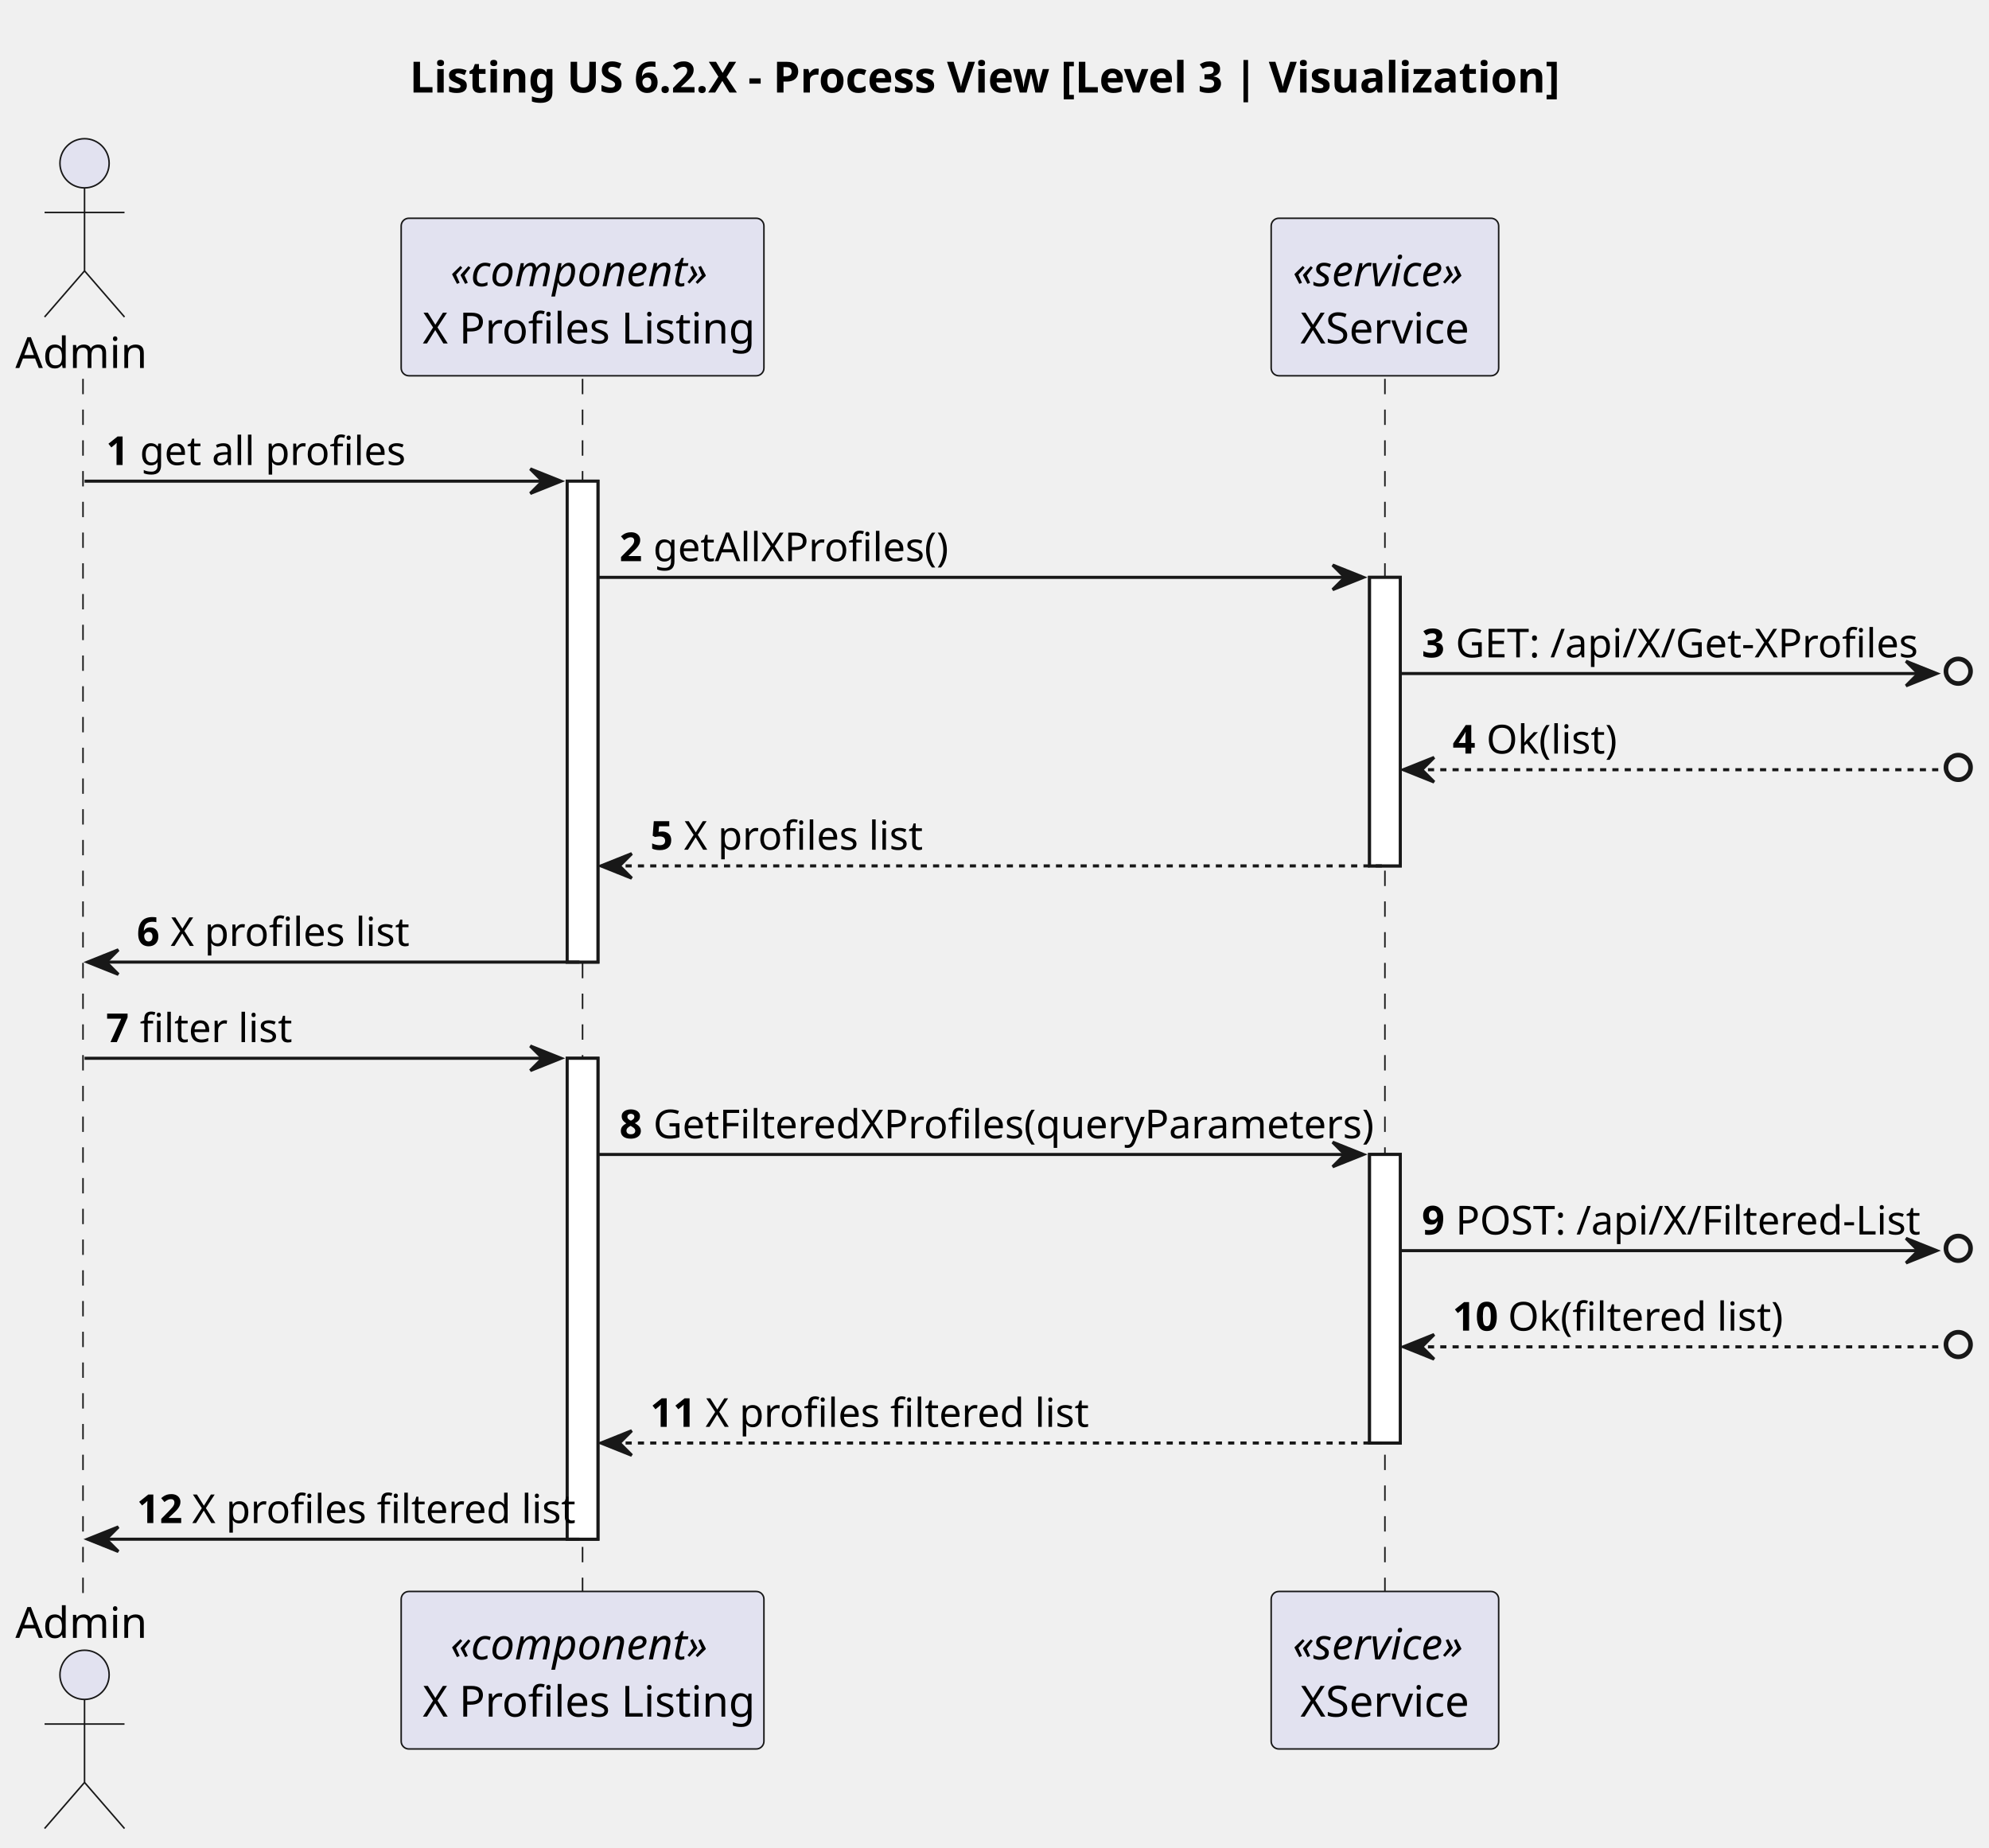
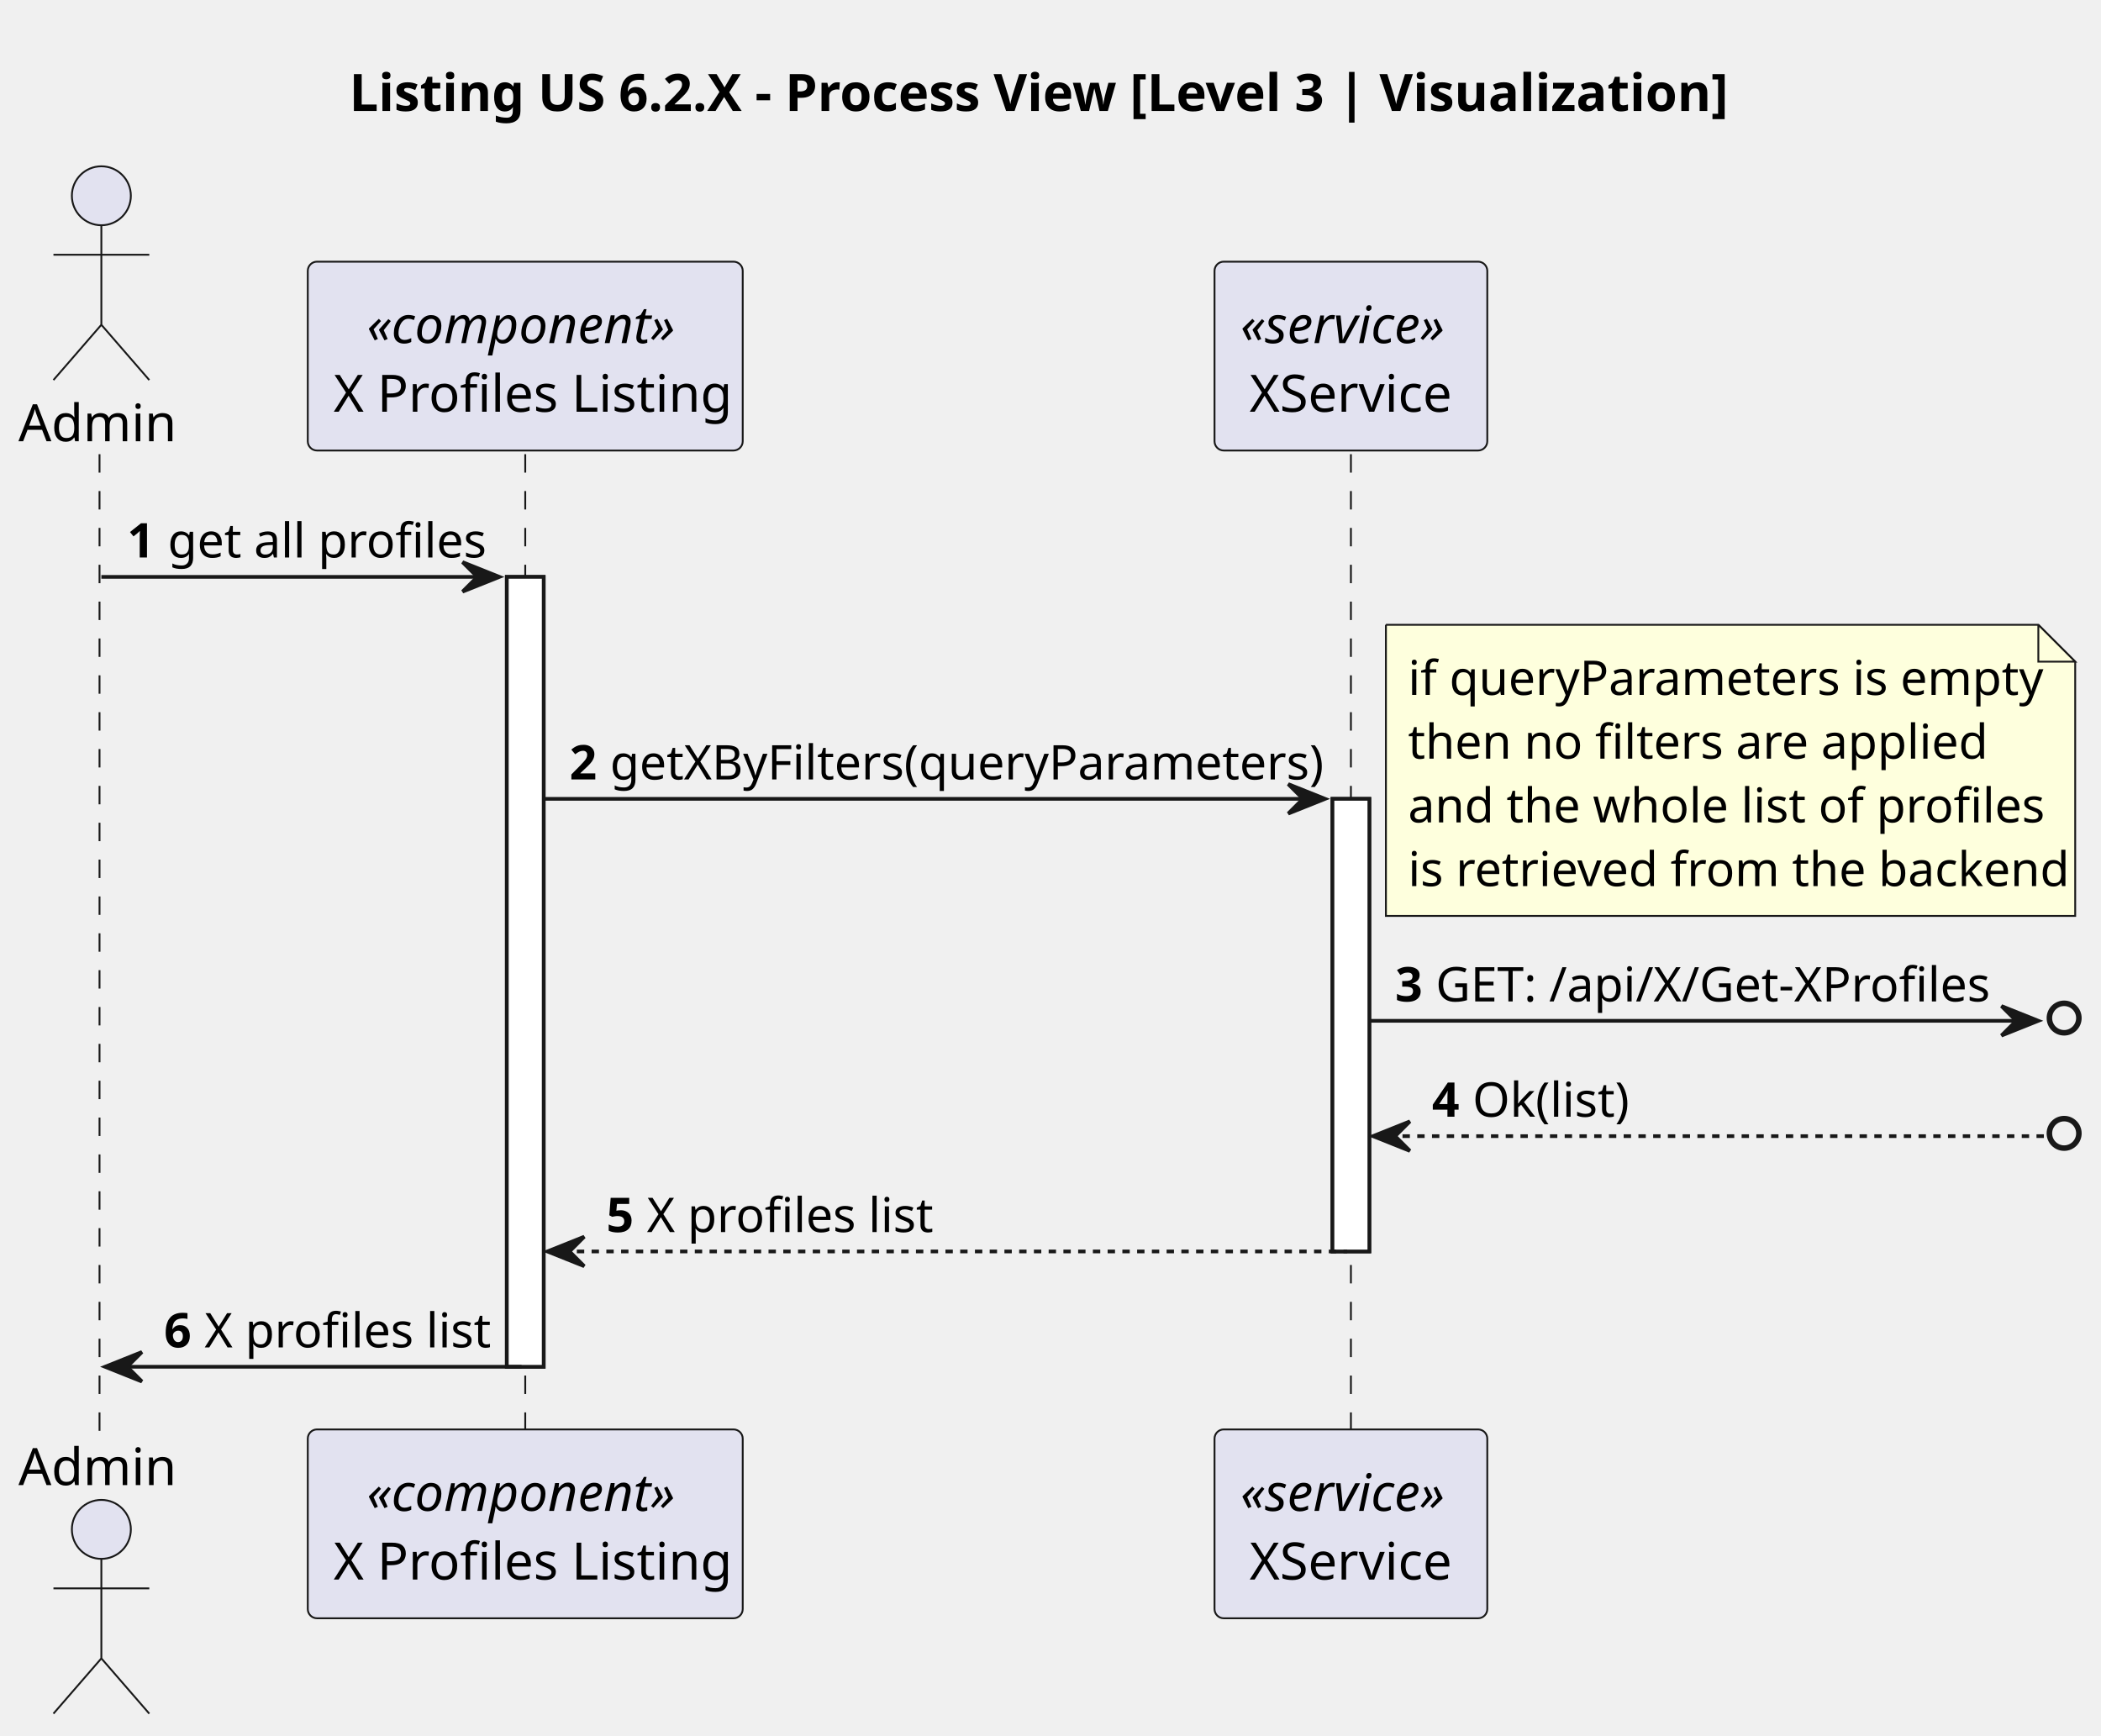
- <svg xmlns="http://www.w3.org/2000/svg" contentStyleType="text/css" height="601px" preserveAspectRatio="none" style="width:647px;height:601px;background:#FFFFFF;" version="1.1" viewBox="0 0 647 601" width="647px" zoomAndPan="magnify">
+ <svg xmlns="http://www.w3.org/2000/svg" contentStyleType="text/css" height="471px" preserveAspectRatio="none" style="width:570px;height:471px;background:#FFFFFF;" version="1.1" viewBox="0 0 570 471" width="570px" zoomAndPan="magnify">
  <defs />
  <g>
-     <text fill="#000000" font-family="sans-serif" font-size="14" font-weight="bold" lengthAdjust="spacing" textLength="378" x="133.25" y="30.107">Listing US 6.2.X - Process View [Level 3 | Visualization]</text>
-     <rect fill="#FFFFFF" height="156.455" style="stroke:#181818;stroke-width:1.0;" width="10" x="184.5" y="156.533" />
-     <rect fill="#FFFFFF" height="156.455" style="stroke:#181818;stroke-width:1.0;" width="10" x="184.5" y="344.279" />
-     <rect fill="#FFFFFF" height="93.873" style="stroke:#181818;stroke-width:1.0;" width="10" x="445.5" y="187.824" />
-     <rect fill="#FFFFFF" height="93.873" style="stroke:#181818;stroke-width:1.0;" width="10" x="445.5" y="375.57" />
-     <line style="stroke:#181818;stroke-width:0.5;stroke-dasharray:5.0,5.0;" x1="27" x2="27" y1="123.242" y2="518.734" />
-     <line style="stroke:#181818;stroke-width:0.5;stroke-dasharray:5.0,5.0;" x1="189.5" x2="189.5" y1="123.242" y2="518.734" />
-     <line style="stroke:#181818;stroke-width:0.5;stroke-dasharray:5.0,5.0;" x1="450.5" x2="450.5" y1="123.242" y2="518.734" />
+     <text fill="#000000" font-family="sans-serif" font-size="14" font-weight="bold" lengthAdjust="spacing" textLength="378" x="94.75" y="30.107">Listing US 6.2.X - Process View [Level 3 | Visualization]</text>
+     <rect fill="#FFFFFF" height="214.328" style="stroke:#181818;stroke-width:1.0;" width="10" x="137.5" y="156.533" />
+     <rect fill="#FFFFFF" height="122.81" style="stroke:#181818;stroke-width:1.0;" width="10" x="361.5" y="216.761" />
+     <line style="stroke:#181818;stroke-width:0.5;stroke-dasharray:5.0,5.0;" x1="27" x2="27" y1="123.242" y2="388.861" />
+     <line style="stroke:#181818;stroke-width:0.5;stroke-dasharray:5.0,5.0;" x1="142.5" x2="142.5" y1="123.242" y2="388.861" />
+     <line style="stroke:#181818;stroke-width:0.5;stroke-dasharray:5.0,5.0;" x1="366.5" x2="366.5" y1="123.242" y2="388.861" />
    <text fill="#000000" font-family="sans-serif" font-size="14" lengthAdjust="spacing" textLength="39" x="5" y="119.728">Admin</text>
    <ellipse cx="27.5" cy="53.121" fill="#E2E2F0" rx="8" ry="8" style="stroke:#181818;stroke-width:0.5;" />
    <path d="M27.5,61.121 L27.5,88.121 M14.5,69.121 L40.5,69.121 M27.5,88.121 L14.5,103.121 M27.5,88.121 L40.5,103.121 " fill="none" style="stroke:#181818;stroke-width:0.5;" />
-     <text fill="#000000" font-family="sans-serif" font-size="14" lengthAdjust="spacing" textLength="39" x="5" y="532.842">Admin</text>
-     <ellipse cx="27.5" cy="544.856" fill="#E2E2F0" rx="8" ry="8" style="stroke:#181818;stroke-width:0.5;" />
-     <path d="M27.5,552.856 L27.5,579.856 M14.5,560.856 L40.5,560.856 M27.5,579.856 L14.5,594.856 M27.5,579.856 L40.5,594.856 " fill="none" style="stroke:#181818;stroke-width:0.5;" />
-     <rect fill="#E2E2F0" height="51.242" rx="2.5" ry="2.5" style="stroke:#181818;stroke-width:0.5;" width="118" x="130.5" y="71" />
-     <text fill="#000000" font-family="sans-serif" font-size="14" font-style="italic" lengthAdjust="spacing" textLength="86" x="146.5" y="93.107">«component»</text>
-     <text fill="#000000" font-family="sans-serif" font-size="14" lengthAdjust="spacing" textLength="104" x="137.5" y="111.728">X Profiles Listing</text>
-     <rect fill="#E2E2F0" height="51.242" rx="2.5" ry="2.5" style="stroke:#181818;stroke-width:0.5;" width="118" x="130.5" y="517.734" />
-     <text fill="#000000" font-family="sans-serif" font-size="14" font-style="italic" lengthAdjust="spacing" textLength="86" x="146.5" y="539.842">«component»</text>
-     <text fill="#000000" font-family="sans-serif" font-size="14" lengthAdjust="spacing" textLength="104" x="137.5" y="558.463">X Profiles Listing</text>
-     <rect fill="#E2E2F0" height="51.242" rx="2.5" ry="2.5" style="stroke:#181818;stroke-width:0.5;" width="74" x="413.5" y="71" />
-     <text fill="#000000" font-family="sans-serif" font-size="14" font-style="italic" lengthAdjust="spacing" textLength="60" x="420.5" y="93.107">«service»</text>
-     <text fill="#000000" font-family="sans-serif" font-size="14" lengthAdjust="spacing" textLength="55" x="423" y="111.728">XService</text>
-     <rect fill="#E2E2F0" height="51.242" rx="2.5" ry="2.5" style="stroke:#181818;stroke-width:0.5;" width="74" x="413.5" y="517.734" />
-     <text fill="#000000" font-family="sans-serif" font-size="14" font-style="italic" lengthAdjust="spacing" textLength="60" x="420.5" y="539.842">«service»</text>
-     <text fill="#000000" font-family="sans-serif" font-size="14" lengthAdjust="spacing" textLength="55" x="423" y="558.463">XService</text>
-     <rect fill="#FFFFFF" height="156.455" style="stroke:#181818;stroke-width:1.0;" width="10" x="184.5" y="156.533" />
-     <rect fill="#FFFFFF" height="156.455" style="stroke:#181818;stroke-width:1.0;" width="10" x="184.5" y="344.279" />
-     <rect fill="#FFFFFF" height="93.873" style="stroke:#181818;stroke-width:1.0;" width="10" x="445.5" y="187.824" />
-     <rect fill="#FFFFFF" height="93.873" style="stroke:#181818;stroke-width:1.0;" width="10" x="445.5" y="375.57" />
-     <polygon fill="#181818" points="172.5,152.533,182.5,156.533,172.5,160.533,176.5,156.533" style="stroke:#181818;stroke-width:1.0;" />
-     <line style="stroke:#181818;stroke-width:1.0;" x1="27.5" x2="178.5" y1="156.533" y2="156.533" />
+     <text fill="#000000" font-family="sans-serif" font-size="14" lengthAdjust="spacing" textLength="39" x="5" y="402.969">Admin</text>
+     <ellipse cx="27.5" cy="414.982" fill="#E2E2F0" rx="8" ry="8" style="stroke:#181818;stroke-width:0.5;" />
+     <path d="M27.5,422.982 L27.5,449.982 M14.5,430.982 L40.5,430.982 M27.5,449.982 L14.5,464.982 M27.5,449.982 L40.5,464.982 " fill="none" style="stroke:#181818;stroke-width:0.5;" />
+     <rect fill="#E2E2F0" height="51.242" rx="2.5" ry="2.5" style="stroke:#181818;stroke-width:0.5;" width="118" x="83.5" y="71" />
+     <text fill="#000000" font-family="sans-serif" font-size="14" font-style="italic" lengthAdjust="spacing" textLength="86" x="99.5" y="93.107">«component»</text>
+     <text fill="#000000" font-family="sans-serif" font-size="14" lengthAdjust="spacing" textLength="104" x="90.5" y="111.728">X Profiles Listing</text>
+     <rect fill="#E2E2F0" height="51.242" rx="2.5" ry="2.5" style="stroke:#181818;stroke-width:0.5;" width="118" x="83.5" y="387.861" />
+     <text fill="#000000" font-family="sans-serif" font-size="14" font-style="italic" lengthAdjust="spacing" textLength="86" x="99.5" y="409.969">«component»</text>
+     <text fill="#000000" font-family="sans-serif" font-size="14" lengthAdjust="spacing" textLength="104" x="90.5" y="428.59">X Profiles Listing</text>
+     <rect fill="#E2E2F0" height="51.242" rx="2.5" ry="2.5" style="stroke:#181818;stroke-width:0.5;" width="74" x="329.5" y="71" />
+     <text fill="#000000" font-family="sans-serif" font-size="14" font-style="italic" lengthAdjust="spacing" textLength="60" x="336.5" y="93.107">«service»</text>
+     <text fill="#000000" font-family="sans-serif" font-size="14" lengthAdjust="spacing" textLength="55" x="339" y="111.728">XService</text>
+     <rect fill="#E2E2F0" height="51.242" rx="2.5" ry="2.5" style="stroke:#181818;stroke-width:0.5;" width="74" x="329.5" y="387.861" />
+     <text fill="#000000" font-family="sans-serif" font-size="14" font-style="italic" lengthAdjust="spacing" textLength="60" x="336.5" y="409.969">«service»</text>
+     <text fill="#000000" font-family="sans-serif" font-size="14" lengthAdjust="spacing" textLength="55" x="339" y="428.59">XService</text>
+     <rect fill="#FFFFFF" height="214.328" style="stroke:#181818;stroke-width:1.0;" width="10" x="137.5" y="156.533" />
+     <rect fill="#FFFFFF" height="122.81" style="stroke:#181818;stroke-width:1.0;" width="10" x="361.5" y="216.761" />
+     <polygon fill="#181818" points="125.5,152.533,135.5,156.533,125.5,160.533,129.5,156.533" style="stroke:#181818;stroke-width:1.0;" />
+     <line style="stroke:#181818;stroke-width:1.0;" x1="27.5" x2="131.5" y1="156.533" y2="156.533" />
    <text fill="#000000" font-family="sans-serif" font-size="13" font-weight="bold" lengthAdjust="spacing" textLength="7" x="34.5" y="151.27">1</text>
    <text fill="#000000" font-family="sans-serif" font-size="13" lengthAdjust="spacing" textLength="80" x="45.5" y="151.27">get all profiles</text>
-     <polygon fill="#181818" points="433.5,183.824,443.5,187.824,433.5,191.824,437.5,187.824" style="stroke:#181818;stroke-width:1.0;" />
-     <line style="stroke:#181818;stroke-width:1.0;" x1="194.5" x2="439.5" y1="187.824" y2="187.824" />
-     <text fill="#000000" font-family="sans-serif" font-size="13" font-weight="bold" lengthAdjust="spacing" textLength="7" x="201.5" y="182.561">2</text>
-     <text fill="#000000" font-family="sans-serif" font-size="13" lengthAdjust="spacing" textLength="91" x="212.5" y="182.561">getAllXProfiles()</text>
-     <ellipse cx="637" cy="218.365" fill="none" rx="4" ry="4" style="stroke:#181818;stroke-width:1.5;" />
-     <polygon fill="#181818" points="620,215.115,630,219.115,620,223.115,624,219.115" style="stroke:#181818;stroke-width:1.0;" />
-     <line style="stroke:#181818;stroke-width:1.0;" x1="455.5" x2="626" y1="219.115" y2="219.115" />
-     <text fill="#000000" font-family="sans-serif" font-size="13" font-weight="bold" lengthAdjust="spacing" textLength="7" x="462.5" y="213.852">3</text>
-     <text fill="#000000" font-family="sans-serif" font-size="13" lengthAdjust="spacing" textLength="145" x="473.5" y="213.852">GET: /api/X/Get-XProfiles</text>
-     <polygon fill="#181818" points="466.5,246.406,456.5,250.406,466.5,254.406,462.5,250.406" style="stroke:#181818;stroke-width:1.0;" />
-     <ellipse cx="637" cy="249.656" fill="none" rx="4" ry="4" style="stroke:#181818;stroke-width:1.5;" />
-     <line style="stroke:#181818;stroke-width:1.0;stroke-dasharray:2.0,2.0;" x1="460.5" x2="632.5" y1="250.406" y2="250.406" />
-     <text fill="#000000" font-family="sans-serif" font-size="13" font-weight="bold" lengthAdjust="spacing" textLength="7" x="472.5" y="245.144">4</text>
-     <text fill="#000000" font-family="sans-serif" font-size="13" lengthAdjust="spacing" textLength="42" x="483.5" y="245.144">Ok(list)</text>
-     <polygon fill="#181818" points="205.5,277.697,195.5,281.697,205.5,285.697,201.5,281.697" style="stroke:#181818;stroke-width:1.0;" />
-     <line style="stroke:#181818;stroke-width:1.0;stroke-dasharray:2.0,2.0;" x1="199.5" x2="449.5" y1="281.697" y2="281.697" />
-     <text fill="#000000" font-family="sans-serif" font-size="13" font-weight="bold" lengthAdjust="spacing" textLength="7" x="211.5" y="276.435">5</text>
-     <text fill="#000000" font-family="sans-serif" font-size="13" lengthAdjust="spacing" textLength="73" x="222.5" y="276.435">X profiles list</text>
-     <polygon fill="#181818" points="38.5,308.988,28.5,312.988,38.5,316.988,34.5,312.988" style="stroke:#181818;stroke-width:1.0;" />
-     <line style="stroke:#181818;stroke-width:1.0;" x1="32.5" x2="188.5" y1="312.988" y2="312.988" />
-     <text fill="#000000" font-family="sans-serif" font-size="13" font-weight="bold" lengthAdjust="spacing" textLength="7" x="44.5" y="307.726">6</text>
-     <text fill="#000000" font-family="sans-serif" font-size="13" lengthAdjust="spacing" textLength="73" x="55.5" y="307.726">X profiles list</text>
-     <polygon fill="#181818" points="172.5,340.279,182.5,344.279,172.5,348.279,176.5,344.279" style="stroke:#181818;stroke-width:1.0;" />
-     <line style="stroke:#181818;stroke-width:1.0;" x1="27.5" x2="178.5" y1="344.279" y2="344.279" />
-     <text fill="#000000" font-family="sans-serif" font-size="13" font-weight="bold" lengthAdjust="spacing" textLength="7" x="34.5" y="339.017">7</text>
-     <text fill="#000000" font-family="sans-serif" font-size="13" lengthAdjust="spacing" textLength="45" x="45.5" y="339.017">filter list</text>
-     <polygon fill="#181818" points="433.5,371.57,443.5,375.57,433.5,379.57,437.5,375.57" style="stroke:#181818;stroke-width:1.0;" />
-     <line style="stroke:#181818;stroke-width:1.0;" x1="194.5" x2="439.5" y1="375.57" y2="375.57" />
-     <text fill="#000000" font-family="sans-serif" font-size="13" font-weight="bold" lengthAdjust="spacing" textLength="7" x="201.5" y="370.308">8</text>
-     <text fill="#000000" font-family="sans-serif" font-size="13" lengthAdjust="spacing" textLength="221" x="212.5" y="370.308">GetFilteredXProfiles(queryParameters)</text>
-     <ellipse cx="637" cy="406.111" fill="none" rx="4" ry="4" style="stroke:#181818;stroke-width:1.5;" />
-     <polygon fill="#181818" points="620,402.861,630,406.861,620,410.861,624,406.861" style="stroke:#181818;stroke-width:1.0;" />
-     <line style="stroke:#181818;stroke-width:1.0;" x1="455.5" x2="626" y1="406.861" y2="406.861" />
-     <text fill="#000000" font-family="sans-serif" font-size="13" font-weight="bold" lengthAdjust="spacing" textLength="7" x="462.5" y="401.599">9</text>
-     <text fill="#000000" font-family="sans-serif" font-size="13" lengthAdjust="spacing" textLength="147" x="473.5" y="401.599">POST: /api/X/Filtered-List</text>
-     <polygon fill="#181818" points="466.5,434.152,456.5,438.152,466.5,442.152,462.5,438.152" style="stroke:#181818;stroke-width:1.0;" />
-     <ellipse cx="637" cy="437.402" fill="none" rx="4" ry="4" style="stroke:#181818;stroke-width:1.5;" />
-     <line style="stroke:#181818;stroke-width:1.0;stroke-dasharray:2.0,2.0;" x1="460.5" x2="632.5" y1="438.152" y2="438.152" />
-     <text fill="#000000" font-family="sans-serif" font-size="13" font-weight="bold" lengthAdjust="spacing" textLength="14" x="472.5" y="432.89">10</text>
-     <text fill="#000000" font-family="sans-serif" font-size="13" lengthAdjust="spacing" textLength="84" x="490.5" y="432.89">Ok(filtered list)</text>
-     <polygon fill="#181818" points="205.5,465.443,195.5,469.443,205.5,473.443,201.5,469.443" style="stroke:#181818;stroke-width:1.0;" />
-     <line style="stroke:#181818;stroke-width:1.0;stroke-dasharray:2.0,2.0;" x1="199.5" x2="449.5" y1="469.443" y2="469.443" />
-     <text fill="#000000" font-family="sans-serif" font-size="13" font-weight="bold" lengthAdjust="spacing" textLength="14" x="211.5" y="464.181">11</text>
-     <text fill="#000000" font-family="sans-serif" font-size="13" lengthAdjust="spacing" textLength="115" x="229.5" y="464.181">X profiles filtered list</text>
-     <polygon fill="#181818" points="38.5,496.734,28.5,500.734,38.5,504.734,34.5,500.734" style="stroke:#181818;stroke-width:1.0;" />
-     <line style="stroke:#181818;stroke-width:1.0;" x1="32.5" x2="188.5" y1="500.734" y2="500.734" />
-     <text fill="#000000" font-family="sans-serif" font-size="13" font-weight="bold" lengthAdjust="spacing" textLength="14" x="44.5" y="495.472">12</text>
-     <text fill="#000000" font-family="sans-serif" font-size="13" lengthAdjust="spacing" textLength="115" x="62.5" y="495.472">X profiles filtered list</text>
+     <polygon fill="#181818" points="349.5,212.761,359.5,216.761,349.5,220.761,353.5,216.761" style="stroke:#181818;stroke-width:1.0;" />
+     <line style="stroke:#181818;stroke-width:1.0;" x1="147.5" x2="355.5" y1="216.761" y2="216.761" />
+     <text fill="#000000" font-family="sans-serif" font-size="13" font-weight="bold" lengthAdjust="spacing" textLength="7" x="154.5" y="211.498">2</text>
+     <text fill="#000000" font-family="sans-serif" font-size="13" lengthAdjust="spacing" textLength="184" x="165.5" y="211.498">getXByFilters(queryParameters)</text>
+     <path d="M376,169.533 L376,248.533 L563,248.533 L563,179.533 L553,169.533 L376,169.533 " fill="#FEFFDD" style="stroke:#181818;stroke-width:0.5;" />
+     <path d="M553,169.533 L553,179.533 L563,179.533 L553,169.533 " fill="#FEFFDD" style="stroke:#181818;stroke-width:0.5;" />
+     <text fill="#000000" font-family="sans-serif" font-size="13" lengthAdjust="spacing" textLength="163" x="382" y="188.561">if queryParameters is empty</text>
+     <text fill="#000000" font-family="sans-serif" font-size="13" lengthAdjust="spacing" textLength="145" x="382" y="205.852">then no filters are applied</text>
+     <text fill="#000000" font-family="sans-serif" font-size="13" lengthAdjust="spacing" textLength="160" x="382" y="223.144">and the whole list of profiles</text>
+     <text fill="#000000" font-family="sans-serif" font-size="13" lengthAdjust="spacing" textLength="166" x="382" y="240.435">is retrieved from the backend</text>
+     <ellipse cx="560" cy="276.238" fill="none" rx="4" ry="4" style="stroke:#181818;stroke-width:1.5;" />
+     <polygon fill="#181818" points="543,272.988,553,276.988,543,280.988,547,276.988" style="stroke:#181818;stroke-width:1.0;" />
+     <line style="stroke:#181818;stroke-width:1.0;" x1="371.5" x2="549" y1="276.988" y2="276.988" />
+     <text fill="#000000" font-family="sans-serif" font-size="13" font-weight="bold" lengthAdjust="spacing" textLength="7" x="378.5" y="271.726">3</text>
+     <text fill="#000000" font-family="sans-serif" font-size="13" lengthAdjust="spacing" textLength="145" x="389.5" y="271.726">GET: /api/X/Get-XProfiles</text>
+     <polygon fill="#181818" points="382.5,304.279,372.5,308.279,382.5,312.279,378.5,308.279" style="stroke:#181818;stroke-width:1.0;" />
+     <ellipse cx="560" cy="307.529" fill="none" rx="4" ry="4" style="stroke:#181818;stroke-width:1.5;" />
+     <line style="stroke:#181818;stroke-width:1.0;stroke-dasharray:2.0,2.0;" x1="376.5" x2="555.5" y1="308.279" y2="308.279" />
+     <text fill="#000000" font-family="sans-serif" font-size="13" font-weight="bold" lengthAdjust="spacing" textLength="7" x="388.5" y="303.017">4</text>
+     <text fill="#000000" font-family="sans-serif" font-size="13" lengthAdjust="spacing" textLength="42" x="399.5" y="303.017">Ok(list)</text>
+     <polygon fill="#181818" points="158.5,335.57,148.5,339.57,158.5,343.57,154.5,339.57" style="stroke:#181818;stroke-width:1.0;" />
+     <line style="stroke:#181818;stroke-width:1.0;stroke-dasharray:2.0,2.0;" x1="152.5" x2="365.5" y1="339.57" y2="339.57" />
+     <text fill="#000000" font-family="sans-serif" font-size="13" font-weight="bold" lengthAdjust="spacing" textLength="7" x="164.5" y="334.308">5</text>
+     <text fill="#000000" font-family="sans-serif" font-size="13" lengthAdjust="spacing" textLength="73" x="175.5" y="334.308">X profiles list</text>
+     <polygon fill="#181818" points="38.5,366.861,28.5,370.861,38.5,374.861,34.5,370.861" style="stroke:#181818;stroke-width:1.0;" />
+     <line style="stroke:#181818;stroke-width:1.0;" x1="32.5" x2="141.5" y1="370.861" y2="370.861" />
+     <text fill="#000000" font-family="sans-serif" font-size="13" font-weight="bold" lengthAdjust="spacing" textLength="7" x="44.5" y="365.599">6</text>
+     <text fill="#000000" font-family="sans-serif" font-size="13" lengthAdjust="spacing" textLength="73" x="55.5" y="365.599">X profiles list</text>
  </g>
</svg>
